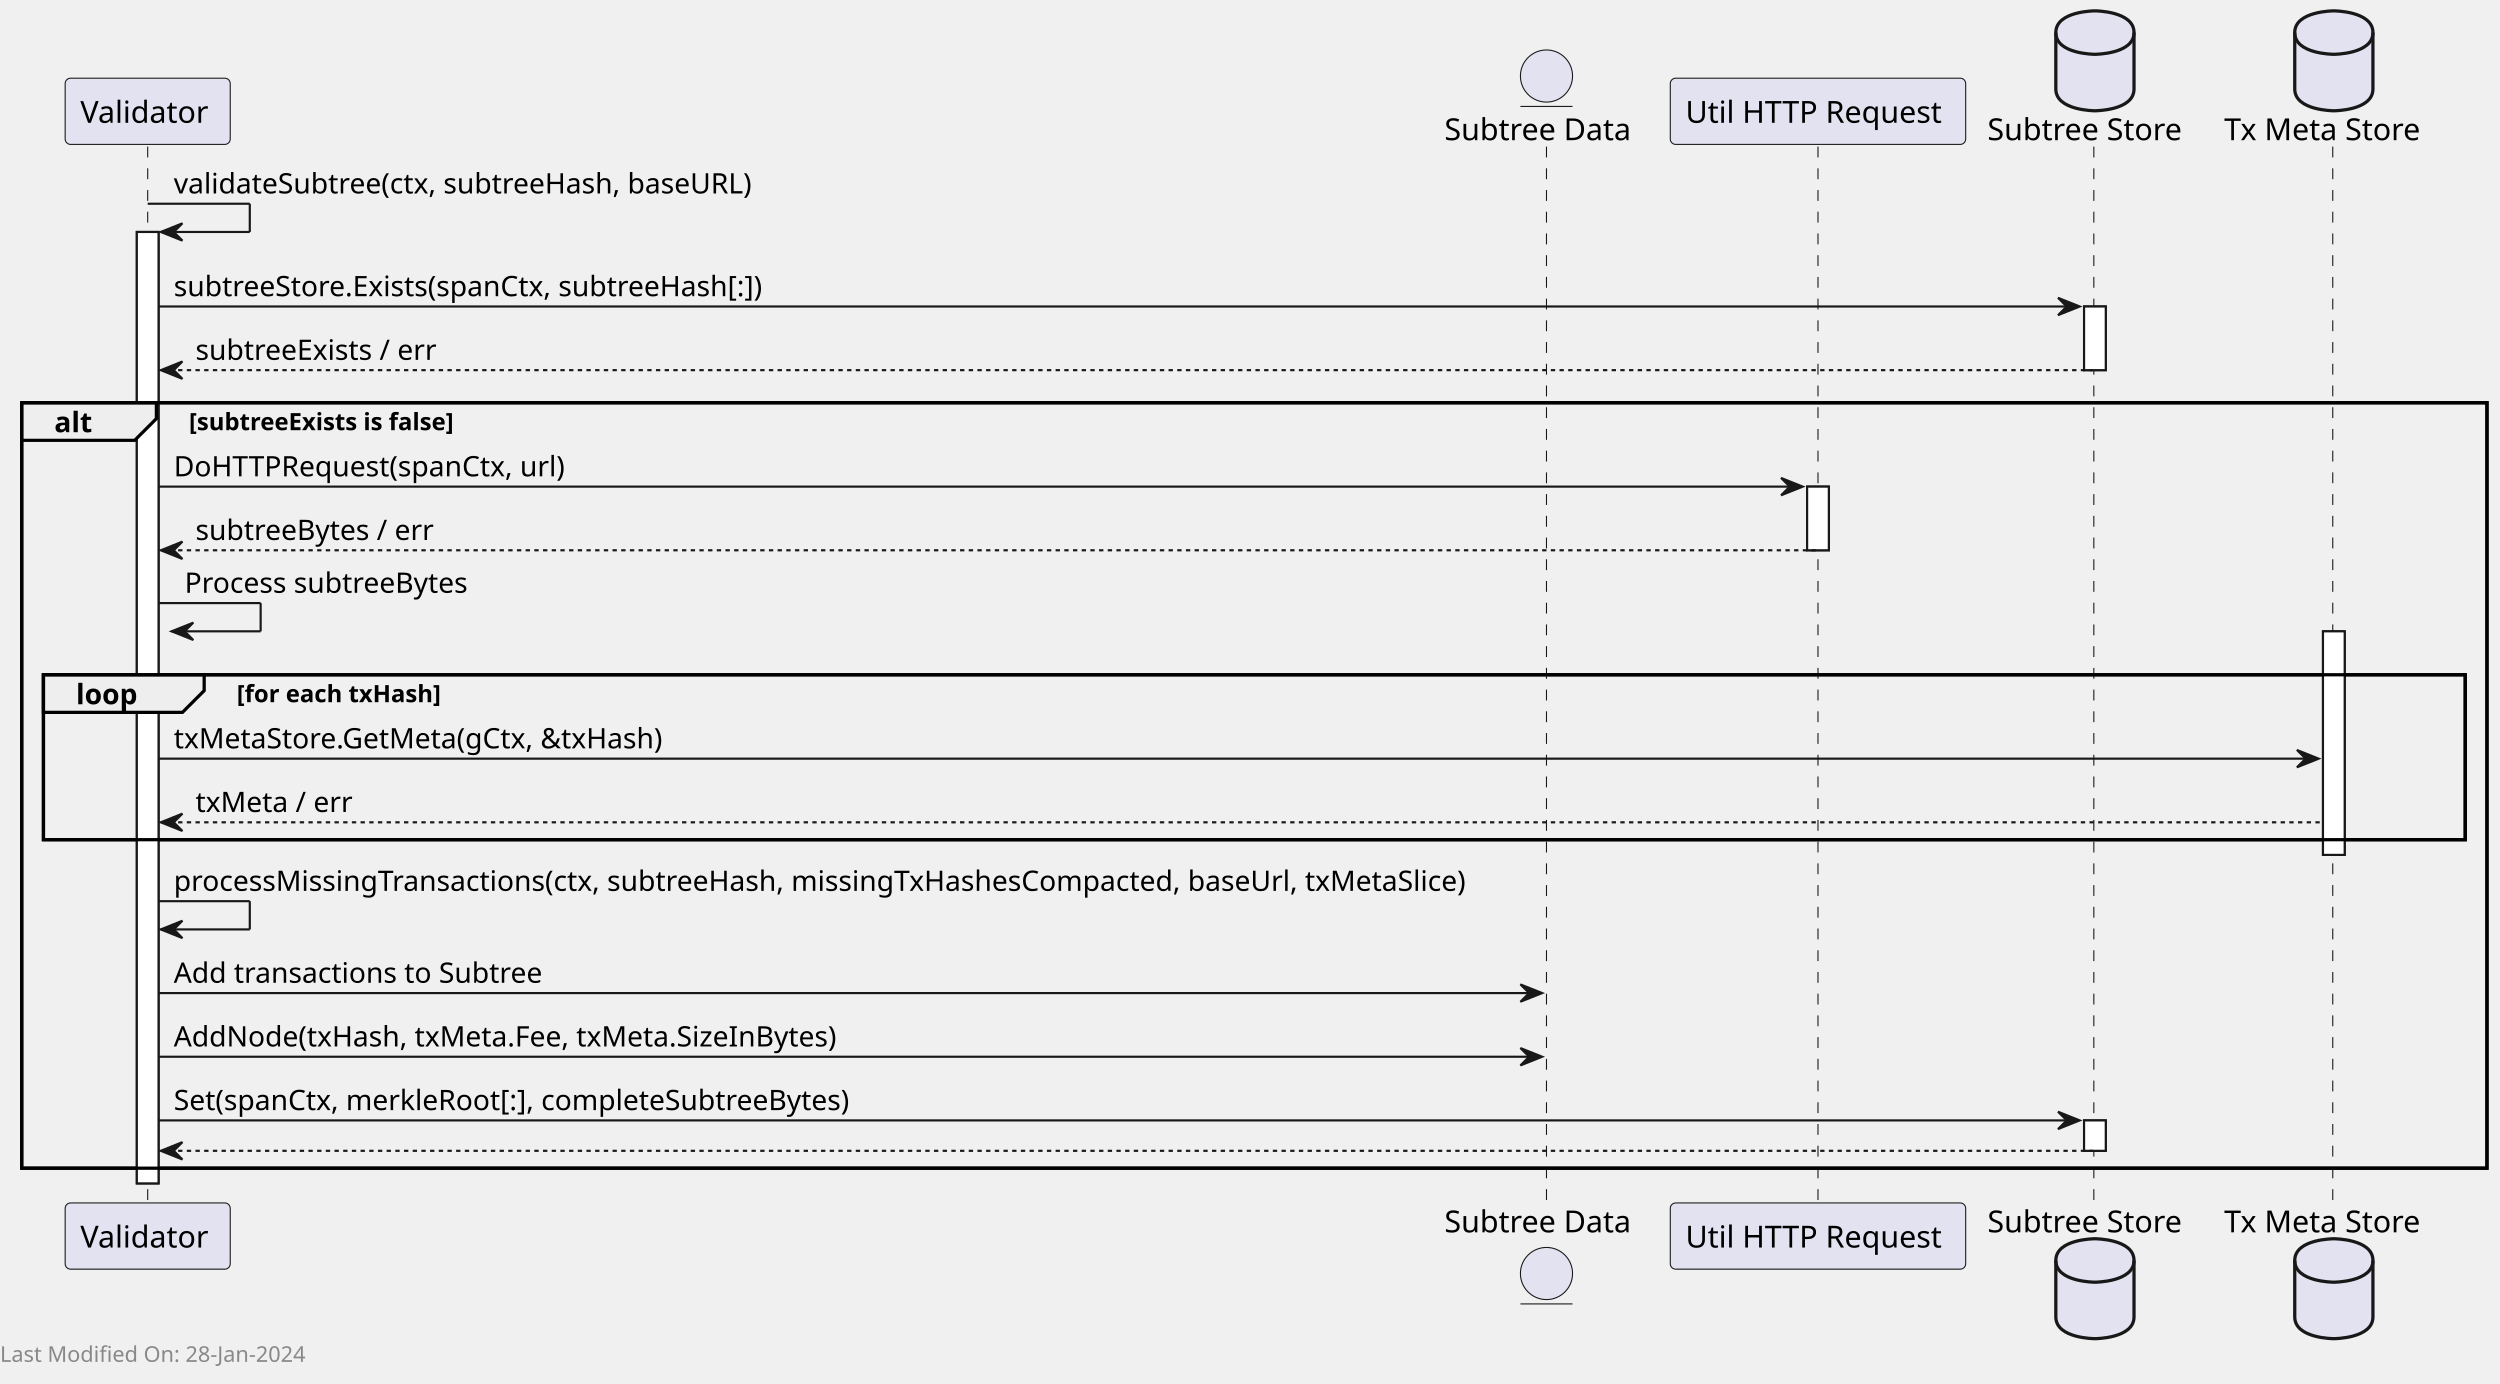
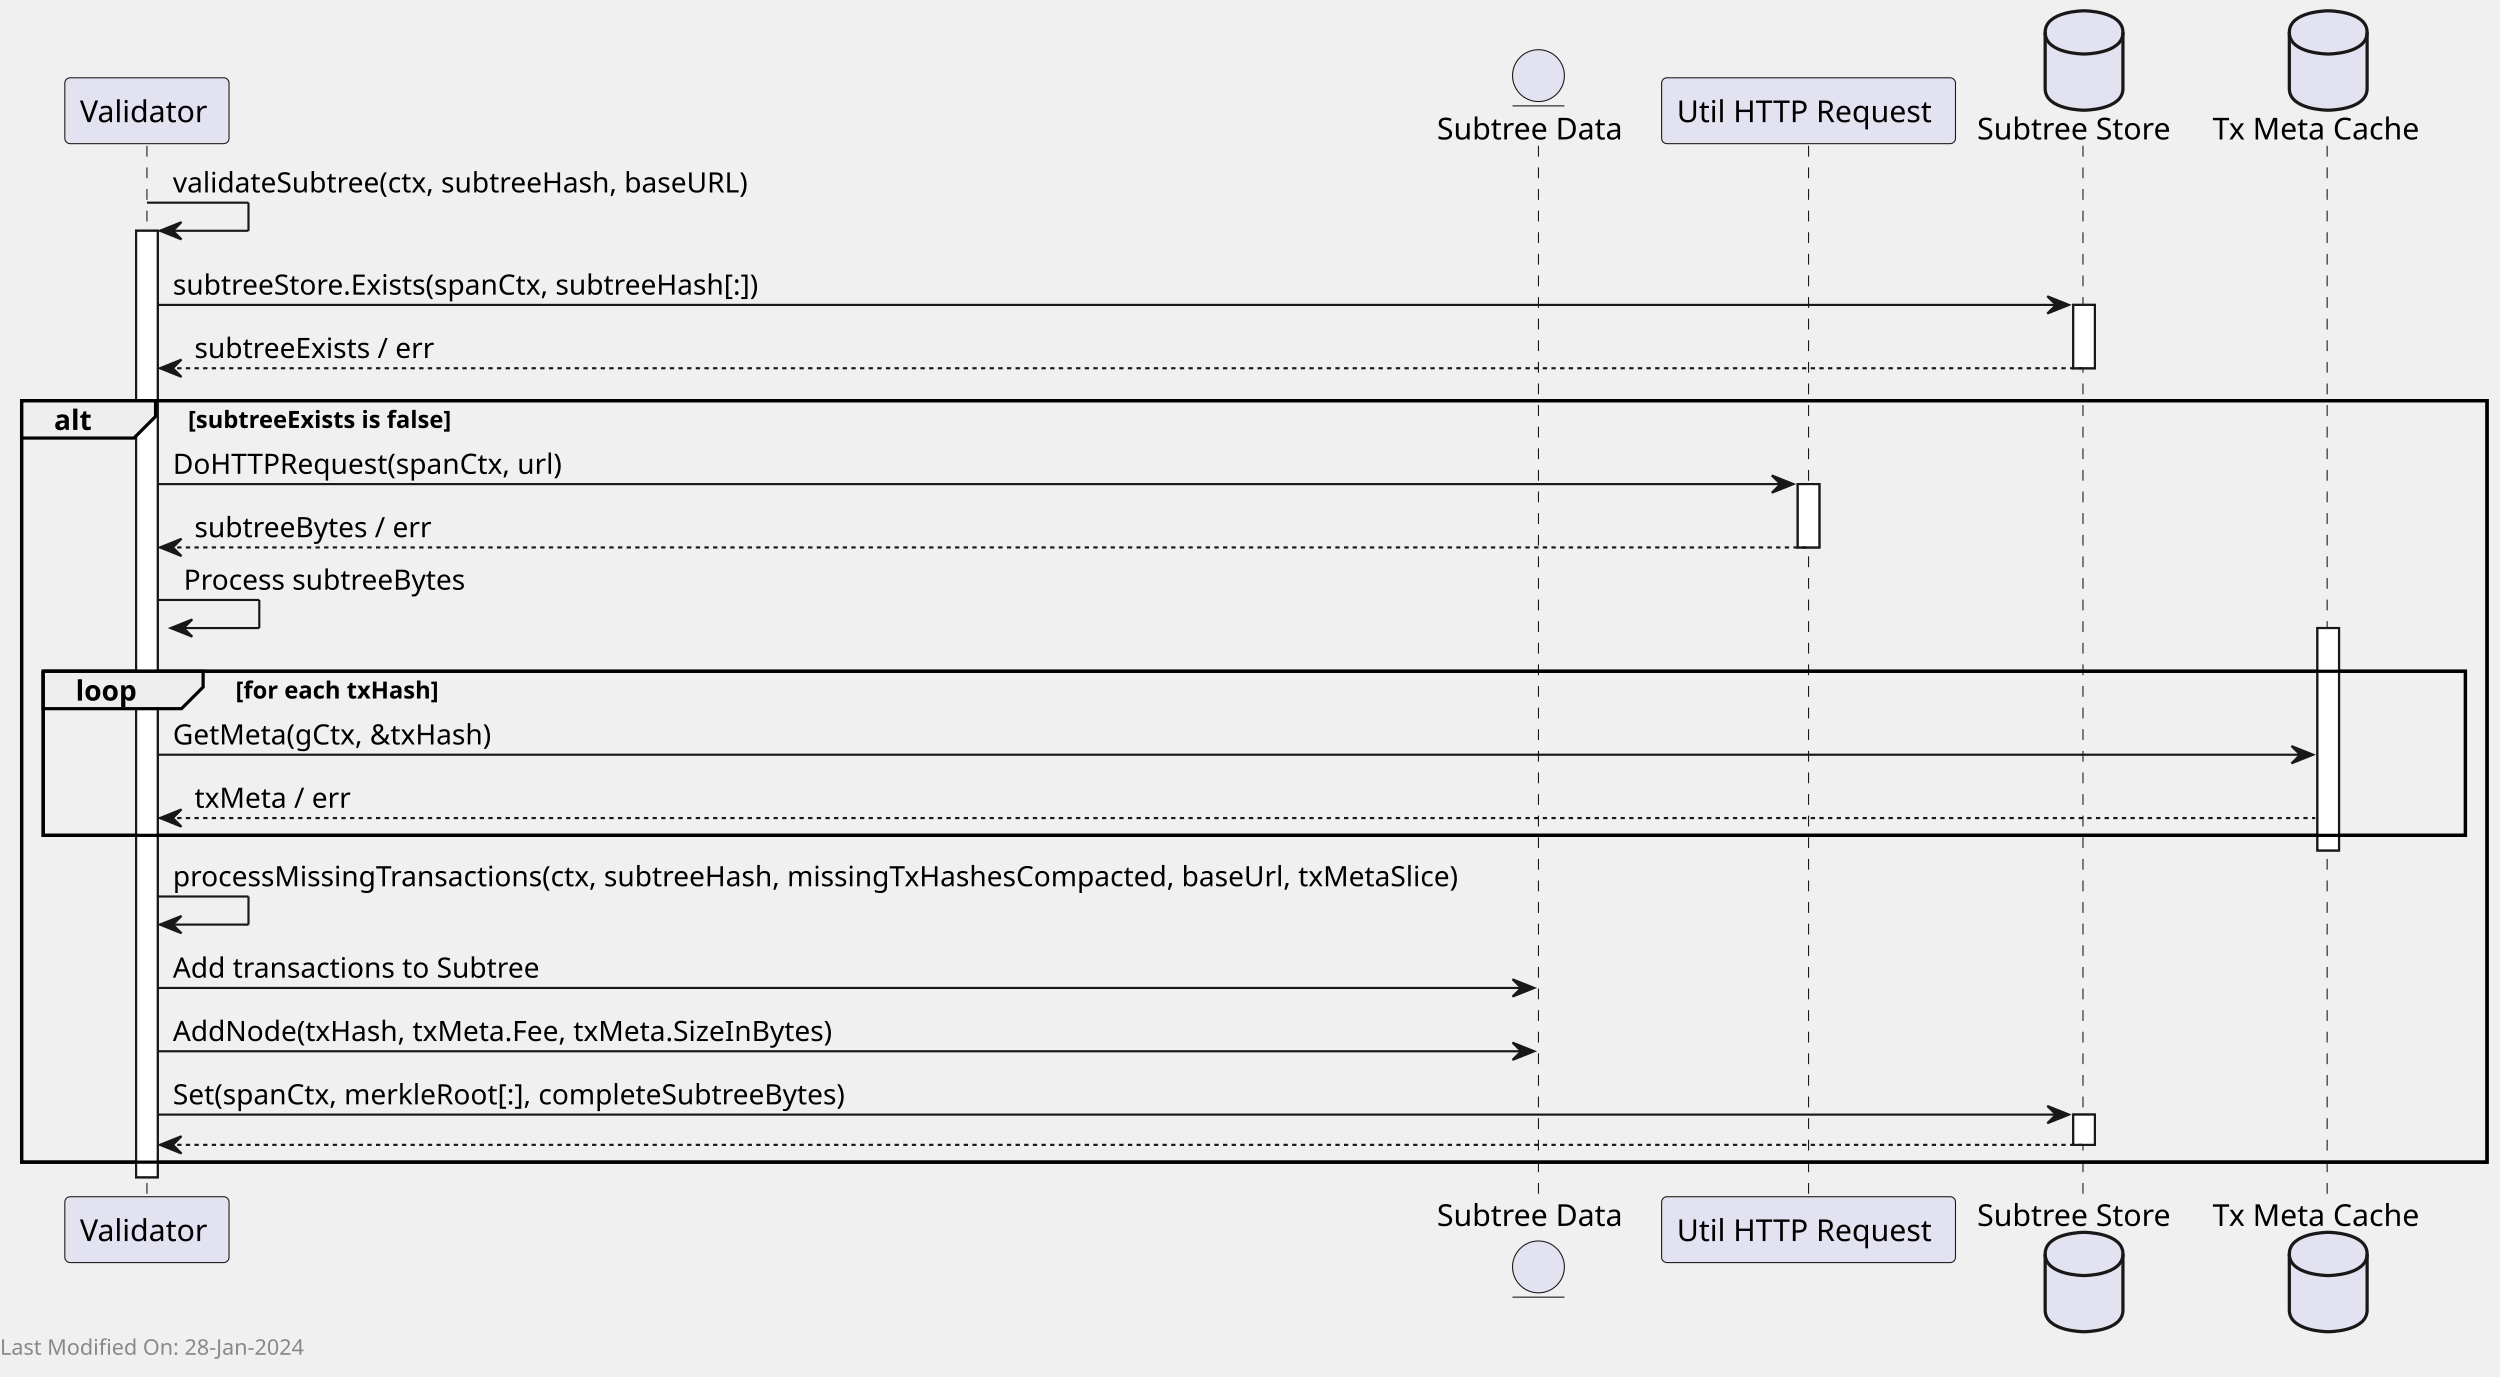
- <svg xmlns="http://www.w3.org/2000/svg" contentStyleType="text/css" height="637" preserveAspectRatio="none" viewBox="0 0 1151 637" width="1151" zoomAndPan="magnify">
-   <path d="m63 106.799h10v438.037h-10z" fill="#fff" stroke="#181818" />
-   <path d="m832 224.041h10v29.311h-10z" fill="#fff" stroke="#181818" />
-   <path d="m959.5 141.109h10v29.311h-10z" fill="#fff" stroke="#181818" />
-   <path d="m959.5 515.836h10v14h-10z" fill="#fff" stroke="#181818" />
-   <path d="m1069.5 290.662h10v102.932h-10z" fill="#fff" stroke="#181818" />
-   <path d="m10 185.42h1135v352.416h-1135z" fill="none" stroke="#000" stroke-width="1.5" />
-   <path d="m20 310.662h1115v75.932h-1115z" fill="none" stroke="#000" stroke-width="1.5" />
-   <g stroke="#181818">
-     <path d="m68 67.488v487.348" stroke-dasharray="5 5" stroke-width=".5" />
-     <path d="m712 67.488v487.348" stroke-dasharray="5 5" stroke-width=".5" />
-     <path d="m837 67.488v487.348" stroke-dasharray="5 5" stroke-width=".5" />
-     <path d="m964 67.488v487.348" stroke-dasharray="5 5" stroke-width=".5" />
-     <path d="m1074 67.488v487.348" stroke-dasharray="5 5" stroke-width=".5" />
-     <rect fill="#e2e2f0" height="30.488" rx="2.5" stroke-width=".5" width="76" x="30" y="36" />
+ <svg xmlns="http://www.w3.org/2000/svg" contentStyleType="text/css" height="637px" preserveAspectRatio="none" style="width:1157px;height:637px;background:#FFFFFF;" version="1.1" viewBox="0 0 1157 637" width="1157px" zoomAndPan="magnify">
+   <defs />
+   <g>
+     <rect fill="#FFFFFF" height="438.037" style="stroke:#181818;stroke-width:1.0;" width="10" x="63" y="106.799" />
+     <rect fill="#FFFFFF" height="29.311" style="stroke:#181818;stroke-width:1.0;" width="10" x="832" y="224.041" />
+     <rect fill="#FFFFFF" height="29.311" style="stroke:#181818;stroke-width:1.0;" width="10" x="959.5" y="141.109" />
+     <rect fill="#FFFFFF" height="14" style="stroke:#181818;stroke-width:1.0;" width="10" x="959.5" y="515.836" />
+     <rect fill="#FFFFFF" height="102.932" style="stroke:#181818;stroke-width:1.0;" width="10" x="1072.5" y="290.662" />
+     <rect fill="none" height="352.416" style="stroke:#000000;stroke-width:1.5;" width="1141" x="10" y="185.42" />
+     <rect fill="none" height="75.932" style="stroke:#000000;stroke-width:1.5;" width="1121" x="20" y="310.662" />
+     <line style="stroke:#181818;stroke-width:0.5;stroke-dasharray:5.0,5.0;" x1="68" x2="68" y1="67.488" y2="554.836" />
+     <line style="stroke:#181818;stroke-width:0.5;stroke-dasharray:5.0,5.0;" x1="712" x2="712" y1="67.488" y2="554.836" />
+     <line style="stroke:#181818;stroke-width:0.5;stroke-dasharray:5.0,5.0;" x1="837" x2="837" y1="67.488" y2="554.836" />
+     <line style="stroke:#181818;stroke-width:0.5;stroke-dasharray:5.0,5.0;" x1="964" x2="964" y1="67.488" y2="554.836" />
+     <line style="stroke:#181818;stroke-width:0.5;stroke-dasharray:5.0,5.0;" x1="1077" x2="1077" y1="67.488" y2="554.836" />
+     <rect fill="#E2E2F0" height="30.488" rx="2.5" ry="2.5" style="stroke:#181818;stroke-width:0.5;" width="76" x="30" y="36" />
+     <text fill="#000000" font-family="sans-serif" font-size="14" lengthAdjust="spacing" textLength="62" x="37" y="56.535">Validator</text>
+     <rect fill="#E2E2F0" height="30.488" rx="2.5" ry="2.5" style="stroke:#181818;stroke-width:0.5;" width="76" x="30" y="553.836" />
+     <text fill="#000000" font-family="sans-serif" font-size="14" lengthAdjust="spacing" textLength="62" x="37" y="574.371">Validator</text>
+     <text fill="#000000" font-family="sans-serif" font-size="14" lengthAdjust="spacing" textLength="88" x="665" y="64.535">Subtree Data</text>
+     <ellipse cx="712" cy="35" fill="#E2E2F0" rx="12" ry="12" style="stroke:#181818;stroke-width:0.5;" />
+     <line style="stroke:#181818;stroke-width:0.5;" x1="700" x2="724" y1="49" y2="49" />
+     <text fill="#000000" font-family="sans-serif" font-size="14" lengthAdjust="spacing" textLength="88" x="665" y="567.371">Subtree Data</text>
+     <ellipse cx="712" cy="586.324" fill="#E2E2F0" rx="12" ry="12" style="stroke:#181818;stroke-width:0.5;" />
+     <line style="stroke:#181818;stroke-width:0.5;" x1="700" x2="724" y1="600.324" y2="600.324" />
+     <rect fill="#E2E2F0" height="30.488" rx="2.5" ry="2.5" style="stroke:#181818;stroke-width:0.5;" width="136" x="769" y="36" />
+     <text fill="#000000" font-family="sans-serif" font-size="14" lengthAdjust="spacing" textLength="122" x="776" y="56.535">Util HTTP Request</text>
+     <rect fill="#E2E2F0" height="30.488" rx="2.5" ry="2.5" style="stroke:#181818;stroke-width:0.5;" width="136" x="769" y="553.836" />
+     <text fill="#000000" font-family="sans-serif" font-size="14" lengthAdjust="spacing" textLength="122" x="776" y="574.371">Util HTTP Request</text>
+     <text fill="#000000" font-family="sans-serif" font-size="14" lengthAdjust="spacing" textLength="93" x="915" y="64.535">Subtree Store</text>
+     <path d="M946.5,15 C946.5,5 964.5,5 964.5,5 C964.5,5 982.5,5 982.5,15 L982.5,41 C982.5,51 964.5,51 964.5,51 C964.5,51 946.5,51 946.5,41 L946.5,15 " fill="#E2E2F0" style="stroke:#181818;stroke-width:1.5;" />
+     <path d="M946.5,15 C946.5,25 964.5,25 964.5,25 C964.5,25 982.5,25 982.5,15 " fill="none" style="stroke:#181818;stroke-width:1.5;" />
+     <text fill="#000000" font-family="sans-serif" font-size="14" lengthAdjust="spacing" textLength="93" x="915" y="567.371">Subtree Store</text>
+     <path d="M946.5,580.324 C946.5,570.324 964.5,570.324 964.5,570.324 C964.5,570.324 982.5,570.324 982.5,580.324 L982.5,606.324 C982.5,616.324 964.5,616.324 964.5,616.324 C964.5,616.324 946.5,616.324 946.5,606.324 L946.5,580.324 " fill="#E2E2F0" style="stroke:#181818;stroke-width:1.5;" />
+     <path d="M946.5,580.324 C946.5,590.324 964.5,590.324 964.5,590.324 C964.5,590.324 982.5,590.324 982.5,580.324 " fill="none" style="stroke:#181818;stroke-width:1.5;" />
+     <text fill="#000000" font-family="sans-serif" font-size="14" lengthAdjust="spacing" textLength="101" x="1024" y="64.535">Tx Meta Cache</text>
+     <path d="M1059.5,15 C1059.5,5 1077.5,5 1077.5,5 C1077.5,5 1095.5,5 1095.5,15 L1095.5,41 C1095.5,51 1077.5,51 1077.5,51 C1077.5,51 1059.5,51 1059.5,41 L1059.5,15 " fill="#E2E2F0" style="stroke:#181818;stroke-width:1.5;" />
+     <path d="M1059.5,15 C1059.5,25 1077.5,25 1077.5,25 C1077.5,25 1095.5,25 1095.5,15 " fill="none" style="stroke:#181818;stroke-width:1.5;" />
+     <text fill="#000000" font-family="sans-serif" font-size="14" lengthAdjust="spacing" textLength="101" x="1024" y="567.371">Tx Meta Cache</text>
+     <path d="M1059.5,580.324 C1059.5,570.324 1077.5,570.324 1077.5,570.324 C1077.5,570.324 1095.5,570.324 1095.5,580.324 L1095.5,606.324 C1095.5,616.324 1077.5,616.324 1077.5,616.324 C1077.5,616.324 1059.5,616.324 1059.5,606.324 L1059.5,580.324 " fill="#E2E2F0" style="stroke:#181818;stroke-width:1.5;" />
+     <path d="M1059.5,580.324 C1059.5,590.324 1077.5,590.324 1077.5,590.324 C1077.5,590.324 1095.5,590.324 1095.5,580.324 " fill="none" style="stroke:#181818;stroke-width:1.5;" />
+     <rect fill="#FFFFFF" height="438.037" style="stroke:#181818;stroke-width:1.0;" width="10" x="63" y="106.799" />
+     <rect fill="#FFFFFF" height="29.311" style="stroke:#181818;stroke-width:1.0;" width="10" x="832" y="224.041" />
+     <rect fill="#FFFFFF" height="29.311" style="stroke:#181818;stroke-width:1.0;" width="10" x="959.5" y="141.109" />
+     <rect fill="#FFFFFF" height="14" style="stroke:#181818;stroke-width:1.0;" width="10" x="959.5" y="515.836" />
+     <rect fill="#FFFFFF" height="102.932" style="stroke:#181818;stroke-width:1.0;" width="10" x="1072.5" y="290.662" />
+     <line style="stroke:#181818;stroke-width:1.0;" x1="68" x2="115" y1="93.799" y2="93.799" />
+     <line style="stroke:#181818;stroke-width:1.0;" x1="115" x2="115" y1="93.799" y2="106.799" />
+     <line style="stroke:#181818;stroke-width:1.0;" x1="74" x2="115" y1="106.799" y2="106.799" />
+     <polygon fill="#181818" points="84,102.799,74,106.799,84,110.799,80,106.799" style="stroke:#181818;stroke-width:1.0;" />
+     <text fill="#000000" font-family="sans-serif" font-size="13" lengthAdjust="spacing" textLength="272" x="80" y="89.057">validateSubtree(ctx, subtreeHash, baseURL)</text>
+     <polygon fill="#181818" points="947.5,137.109,957.5,141.109,947.5,145.109,951.5,141.109" style="stroke:#181818;stroke-width:1.0;" />
+     <line style="stroke:#181818;stroke-width:1.0;" x1="73" x2="953.5" y1="141.109" y2="141.109" />
+     <text fill="#000000" font-family="sans-serif" font-size="13" lengthAdjust="spacing" textLength="280" x="80" y="136.367">subtreeStore.Exists(spanCtx, subtreeHash[:])</text>
+     <polygon fill="#181818" points="84,166.42,74,170.42,84,174.42,80,170.42" style="stroke:#181818;stroke-width:1.0;" />
+     <line style="stroke:#181818;stroke-width:1.0;stroke-dasharray:2.0,2.0;" x1="78" x2="963.5" y1="170.42" y2="170.42" />
+     <text fill="#000000" font-family="sans-serif" font-size="13" lengthAdjust="spacing" textLength="117" x="90" y="165.678">subtreeExists / err</text>
+     <path d="M10,185.42 L72,185.42 L72,192.731 L62,202.731 L10,202.731 L10,185.42 " fill="#EEEEEE" style="stroke:#000000;stroke-width:1.5;" />
+     <rect fill="none" height="352.416" style="stroke:#000000;stroke-width:1.5;" width="1141" x="10" y="185.42" />
+     <text fill="#000000" font-family="sans-serif" font-size="13" font-weight="bold" lengthAdjust="spacing" textLength="17" x="25" y="198.988">alt</text>
+     <text fill="#000000" font-family="sans-serif" font-size="11" font-weight="bold" lengthAdjust="spacing" textLength="127" x="87" y="198.055">[subtreeExists is false]</text>
+     <polygon fill="#181818" points="820,220.041,830,224.041,820,228.041,824,224.041" style="stroke:#181818;stroke-width:1.0;" />
+     <line style="stroke:#181818;stroke-width:1.0;" x1="73" x2="826" y1="224.041" y2="224.041" />
+     <text fill="#000000" font-family="sans-serif" font-size="13" lengthAdjust="spacing" textLength="186" x="80" y="219.299">DoHTTPRequest(spanCtx, url)</text>
+     <polygon fill="#181818" points="84,249.352,74,253.352,84,257.352,80,253.352" style="stroke:#181818;stroke-width:1.0;" />
+     <line style="stroke:#181818;stroke-width:1.0;stroke-dasharray:2.0,2.0;" x1="78" x2="836" y1="253.352" y2="253.352" />
+     <text fill="#000000" font-family="sans-serif" font-size="13" lengthAdjust="spacing" textLength="112" x="90" y="248.609">subtreeBytes / err</text>
+     <line style="stroke:#181818;stroke-width:1.0;" x1="73" x2="120" y1="277.662" y2="277.662" />
+     <line style="stroke:#181818;stroke-width:1.0;" x1="120" x2="120" y1="277.662" y2="290.662" />
+     <line style="stroke:#181818;stroke-width:1.0;" x1="79" x2="120" y1="290.662" y2="290.662" />
+     <polygon fill="#181818" points="89,286.662,79,290.662,89,294.662,85,290.662" style="stroke:#181818;stroke-width:1.0;" />
+     <text fill="#000000" font-family="sans-serif" font-size="13" lengthAdjust="spacing" textLength="132" x="85" y="272.92">Process subtreeBytes</text>
+     <path d="M20,310.662 L94,310.662 L94,317.973 L84,327.973 L20,327.973 L20,310.662 " fill="#EEEEEE" style="stroke:#000000;stroke-width:1.5;" />
+     <rect fill="none" height="75.932" style="stroke:#000000;stroke-width:1.5;" width="1121" x="20" y="310.662" />
+     <text fill="#000000" font-family="sans-serif" font-size="13" font-weight="bold" lengthAdjust="spacing" textLength="29" x="35" y="324.231">loop</text>
+     <text fill="#000000" font-family="sans-serif" font-size="11" font-weight="bold" lengthAdjust="spacing" textLength="96" x="109" y="323.297">[for each txHash]</text>
+     <polygon fill="#181818" points="1060.5,345.283,1070.5,349.283,1060.5,353.283,1064.5,349.283" style="stroke:#181818;stroke-width:1.0;" />
+     <line style="stroke:#181818;stroke-width:1.0;" x1="73" x2="1066.5" y1="349.283" y2="349.283" />
+     <text fill="#000000" font-family="sans-serif" font-size="13" lengthAdjust="spacing" textLength="151" x="80" y="344.541">GetMeta(gCtx, &amp;txHash)</text>
+     <polygon fill="#181818" points="84,374.594,74,378.594,84,382.594,80,378.594" style="stroke:#181818;stroke-width:1.0;" />
+     <line style="stroke:#181818;stroke-width:1.0;stroke-dasharray:2.0,2.0;" x1="78" x2="1071.5" y1="378.594" y2="378.594" />
+     <text fill="#000000" font-family="sans-serif" font-size="13" lengthAdjust="spacing" textLength="75" x="90" y="373.852">txMeta / err</text>
+     <line style="stroke:#181818;stroke-width:1.0;" x1="73" x2="115" y1="414.904" y2="414.904" />
+     <line style="stroke:#181818;stroke-width:1.0;" x1="115" x2="115" y1="414.904" y2="427.904" />
+     <line style="stroke:#181818;stroke-width:1.0;" x1="74" x2="115" y1="427.904" y2="427.904" />
+     <polygon fill="#181818" points="84,423.904,74,427.904,84,431.904,80,427.904" style="stroke:#181818;stroke-width:1.0;" />
+     <text fill="#000000" font-family="sans-serif" font-size="13" lengthAdjust="spacing" textLength="620" x="80" y="410.162">processMissingTransactions(ctx, subtreeHash, missingTxHashesCompacted, baseUrl, txMetaSlice)</text>
+     <polygon fill="#181818" points="700,453.215,710,457.215,700,461.215,704,457.215" style="stroke:#181818;stroke-width:1.0;" />
+     <line style="stroke:#181818;stroke-width:1.0;" x1="73" x2="706" y1="457.215" y2="457.215" />
+     <text fill="#000000" font-family="sans-serif" font-size="13" lengthAdjust="spacing" textLength="175" x="80" y="452.473">Add transactions to Subtree</text>
+     <polygon fill="#181818" points="700,482.525,710,486.525,700,490.525,704,486.525" style="stroke:#181818;stroke-width:1.0;" />
+     <line style="stroke:#181818;stroke-width:1.0;" x1="73" x2="706" y1="486.525" y2="486.525" />
+     <text fill="#000000" font-family="sans-serif" font-size="13" lengthAdjust="spacing" textLength="312" x="80" y="481.783">AddNode(txHash, txMeta.Fee, txMeta.SizeInBytes)</text>
+     <polygon fill="#181818" points="947.5,511.836,957.5,515.836,947.5,519.836,951.5,515.836" style="stroke:#181818;stroke-width:1.0;" />
+     <line style="stroke:#181818;stroke-width:1.0;" x1="73" x2="953.5" y1="515.836" y2="515.836" />
+     <text fill="#000000" font-family="sans-serif" font-size="13" lengthAdjust="spacing" textLength="317" x="80" y="511.094">Set(spanCtx, merkleRoot[:], completeSubtreeBytes)</text>
+     <polygon fill="#181818" points="84,525.836,74,529.836,84,533.836,80,529.836" style="stroke:#181818;stroke-width:1.0;" />
+     <line style="stroke:#181818;stroke-width:1.0;stroke-dasharray:2.0,2.0;" x1="78" x2="963.5" y1="529.836" y2="529.836" />
+     <text fill="#888888" font-family="sans-serif" font-size="10" lengthAdjust="spacing" textLength="152" x="0" y="626.992">Last Modified On: 28-Jan-2024</text>
  </g>
-   <text font-family="sans-serif" font-size="14" lengthAdjust="spacing" textLength="62" x="37" y="56.535">Validator</text>
-   <rect fill="#e2e2f0" height="30.488" rx="2.5" stroke="#181818" stroke-width=".5" width="76" x="30" y="553.836" />
-   <text font-family="sans-serif" font-size="14" lengthAdjust="spacing" textLength="62" x="37" y="574.371">Validator</text>
-   <text font-family="sans-serif" font-size="14" lengthAdjust="spacing" textLength="88" x="665" y="64.535">Subtree Data</text>
-   <ellipse cx="712" cy="35" fill="#e2e2f0" rx="12" ry="12" stroke="#181818" stroke-width=".5" />
-   <path d="m700 49h24" stroke="#181818" stroke-width=".5" />
-   <text font-family="sans-serif" font-size="14" lengthAdjust="spacing" textLength="88" x="665" y="567.371">Subtree Data</text>
-   <ellipse cx="712" cy="586.324" fill="#e2e2f0" rx="12" ry="12" stroke="#181818" stroke-width=".5" />
-   <path d="m700 600.324h24" stroke="#181818" stroke-width=".5" />
-   <rect fill="#e2e2f0" height="30.488" rx="2.5" stroke="#181818" stroke-width=".5" width="136" x="769" y="36" />
-   <text font-family="sans-serif" font-size="14" lengthAdjust="spacing" textLength="122" x="776" y="56.535">Util HTTP Request</text>
-   <rect fill="#e2e2f0" height="30.488" rx="2.5" stroke="#181818" stroke-width=".5" width="136" x="769" y="553.836" />
-   <text font-family="sans-serif" font-size="14" lengthAdjust="spacing" textLength="122" x="776" y="574.371">Util HTTP Request</text>
-   <text font-family="sans-serif" font-size="14" lengthAdjust="spacing" textLength="93" x="915" y="64.535">Subtree Store</text>
-   <path d="m946.5 15c0-10 18-10 18-10s18 0 18 10v26c0 10-18 10-18 10s-18 0-18-10z" fill="#e2e2f0" stroke="#181818" stroke-width="1.5" />
-   <path d="m946.5 15c0 10 18 10 18 10s18 0 18-10" fill="none" stroke="#181818" stroke-width="1.5" />
-   <text font-family="sans-serif" font-size="14" lengthAdjust="spacing" textLength="93" x="915" y="567.371">Subtree Store</text>
-   <path d="m946.5 580.324c0-10 18-10 18-10s18 0 18 10v26c0 10-18 10-18 10s-18 0-18-10z" fill="#e2e2f0" stroke="#181818" stroke-width="1.5" />
-   <path d="m946.5 580.324c0 10 18 10 18 10s18 0 18-10" fill="none" stroke="#181818" stroke-width="1.5" />
-   <text font-family="sans-serif" font-size="14" lengthAdjust="spacing" textLength="95" x="1024" y="64.535">Tx Meta Store</text>
-   <path d="m1056.5 15c0-10 18-10 18-10s18 0 18 10v26c0 10-18 10-18 10s-18 0-18-10z" fill="#e2e2f0" stroke="#181818" stroke-width="1.5" />
-   <path d="m1056.5 15c0 10 18 10 18 10s18 0 18-10" fill="none" stroke="#181818" stroke-width="1.5" />
-   <text font-family="sans-serif" font-size="14" lengthAdjust="spacing" textLength="95" x="1024" y="567.371">Tx Meta Store</text>
-   <g stroke="#181818">
-     <path d="m1056.5 580.324c0-10 18-10 18-10s18 0 18 10v26c0 10-18 10-18 10s-18 0-18-10z" fill="#e2e2f0" stroke-width="1.5" />
-     <path d="m1056.5 580.324c0 10 18 10 18 10s18 0 18-10" fill="none" stroke-width="1.5" />
-     <g fill="#fff">
-       <path d="m63 106.799h10v438.037h-10z" />
-       <path d="m832 224.041h10v29.311h-10z" />
-       <path d="m959.5 141.109h10v29.311h-10z" />
-       <path d="m959.5 515.836h10v14h-10z" />
-       <path d="m1069.5 290.662h10v102.932h-10z" />
-     </g>
-     <path d="m68 93.799h47" />
-     <path d="m115 93.799v13" />
-     <path d="m74 106.799h41" />
-     <path d="m84 102.799-10 4 10 4-4-4z" fill="#181818" />
-   </g>
-   <text font-family="sans-serif" font-size="13" lengthAdjust="spacing" textLength="272" x="80" y="89.057">validateSubtree(ctx, subtreeHash, baseURL)</text>
-   <path d="m947.5 137.109 10 4-10 4 4-4z" fill="#181818" stroke="#181818" />
-   <path d="m73 141.109h880.5" stroke="#181818" />
-   <text font-family="sans-serif" font-size="13" lengthAdjust="spacing" textLength="280" x="80" y="136.367">subtreeStore.Exists(spanCtx, subtreeHash[:])</text>
-   <path d="m84 166.42-10 4 10 4-4-4z" fill="#181818" stroke="#181818" />
-   <path d="m78 170.42h885.5" stroke="#181818" stroke-dasharray="2 2" />
-   <text font-family="sans-serif" font-size="13" lengthAdjust="spacing" textLength="117" x="90" y="165.678">subtreeExists / err</text>
-   <path d="m10 185.42h62v7.311l-10 10h-52z" fill="#eee" stroke="#000" stroke-width="1.5" />
-   <path d="m10 185.42h1135v352.416h-1135z" fill="none" stroke="#000" stroke-width="1.5" />
-   <text font-family="sans-serif" font-size="13" font-weight="bold" lengthAdjust="spacing" textLength="17" x="25" y="198.988">alt</text>
-   <text font-family="sans-serif" font-size="11" font-weight="bold" lengthAdjust="spacing" textLength="127" x="87" y="198.055">[subtreeExists is false]</text>
-   <path d="m820 220.041 10 4-10 4 4-4z" fill="#181818" stroke="#181818" />
-   <path d="m73 224.041h753" stroke="#181818" />
-   <text font-family="sans-serif" font-size="13" lengthAdjust="spacing" textLength="186" x="80" y="219.299">DoHTTPRequest(spanCtx, url)</text>
-   <path d="m84 249.352-10 4 10 4-4-4z" fill="#181818" stroke="#181818" />
-   <path d="m78 253.352h758" stroke="#181818" stroke-dasharray="2 2" />
-   <text font-family="sans-serif" font-size="13" lengthAdjust="spacing" textLength="112" x="90" y="248.609">subtreeBytes / err</text>
-   <path d="m73 277.662h47" stroke="#181818" />
-   <path d="m120 277.662v13" stroke="#181818" />
-   <path d="m79 290.662h41" stroke="#181818" />
-   <path d="m89 286.662-10 4 10 4-4-4z" fill="#181818" stroke="#181818" />
-   <text font-family="sans-serif" font-size="13" lengthAdjust="spacing" textLength="132" x="85" y="272.92">Process subtreeBytes</text>
-   <path d="m20 310.662h74v7.311l-10 10h-64z" fill="#eee" stroke="#000" stroke-width="1.5" />
-   <path d="m20 310.662h1115v75.932h-1115z" fill="none" stroke="#000" stroke-width="1.5" />
-   <text font-family="sans-serif" font-size="13" font-weight="bold" lengthAdjust="spacing" textLength="29" x="35" y="324.231">loop</text>
-   <text font-family="sans-serif" font-size="11" font-weight="bold" lengthAdjust="spacing" textLength="96" x="109" y="323.297">[for each txHash]</text>
-   <path d="m1057.5 345.283 10 4-10 4 4-4z" fill="#181818" stroke="#181818" />
-   <path d="m73 349.283h990.5" stroke="#181818" />
-   <text font-family="sans-serif" font-size="13" lengthAdjust="spacing" textLength="230" x="80" y="344.541">txMetaStore.GetMeta(gCtx, &amp;txHash)</text>
-   <path d="m84 374.594-10 4 10 4-4-4z" fill="#181818" stroke="#181818" />
-   <path d="m78 378.594h990.5" stroke="#181818" stroke-dasharray="2 2" />
-   <text font-family="sans-serif" font-size="13" lengthAdjust="spacing" textLength="75" x="90" y="373.852">txMeta / err</text>
-   <path d="m73 414.904h42" stroke="#181818" />
-   <path d="m115 414.904v13" stroke="#181818" />
-   <path d="m74 427.904h41" stroke="#181818" />
-   <path d="m84 423.904-10 4 10 4-4-4z" fill="#181818" stroke="#181818" />
-   <text font-family="sans-serif" font-size="13" lengthAdjust="spacing" textLength="620" x="80" y="410.162">processMissingTransactions(ctx, subtreeHash, missingTxHashesCompacted, baseUrl, txMetaSlice)</text>
-   <path d="m700 453.215 10 4-10 4 4-4z" fill="#181818" stroke="#181818" />
-   <path d="m73 457.215h633" stroke="#181818" />
-   <text font-family="sans-serif" font-size="13" lengthAdjust="spacing" textLength="175" x="80" y="452.473">Add transactions to Subtree</text>
-   <path d="m700 482.525 10 4-10 4 4-4z" fill="#181818" stroke="#181818" />
-   <path d="m73 486.525h633" stroke="#181818" />
-   <text font-family="sans-serif" font-size="13" lengthAdjust="spacing" textLength="312" x="80" y="481.783">AddNode(txHash, txMeta.Fee, txMeta.SizeInBytes)</text>
-   <path d="m947.5 511.836 10 4-10 4 4-4z" fill="#181818" stroke="#181818" />
-   <path d="m73 515.836h880.5" stroke="#181818" />
-   <text font-family="sans-serif" font-size="13" lengthAdjust="spacing" textLength="317" x="80" y="511.094">Set(spanCtx, merkleRoot[:], completeSubtreeBytes)</text>
-   <path d="m84 525.836-10 4 10 4-4-4z" fill="#181818" stroke="#181818" />
-   <path d="m78 529.836h885.5" stroke="#181818" stroke-dasharray="2 2" />
-   <text fill="#888" font-family="sans-serif" font-size="10" lengthAdjust="spacing" textLength="152" y="626.992">Last Modified On: 28-Jan-2024</text>
</svg>
